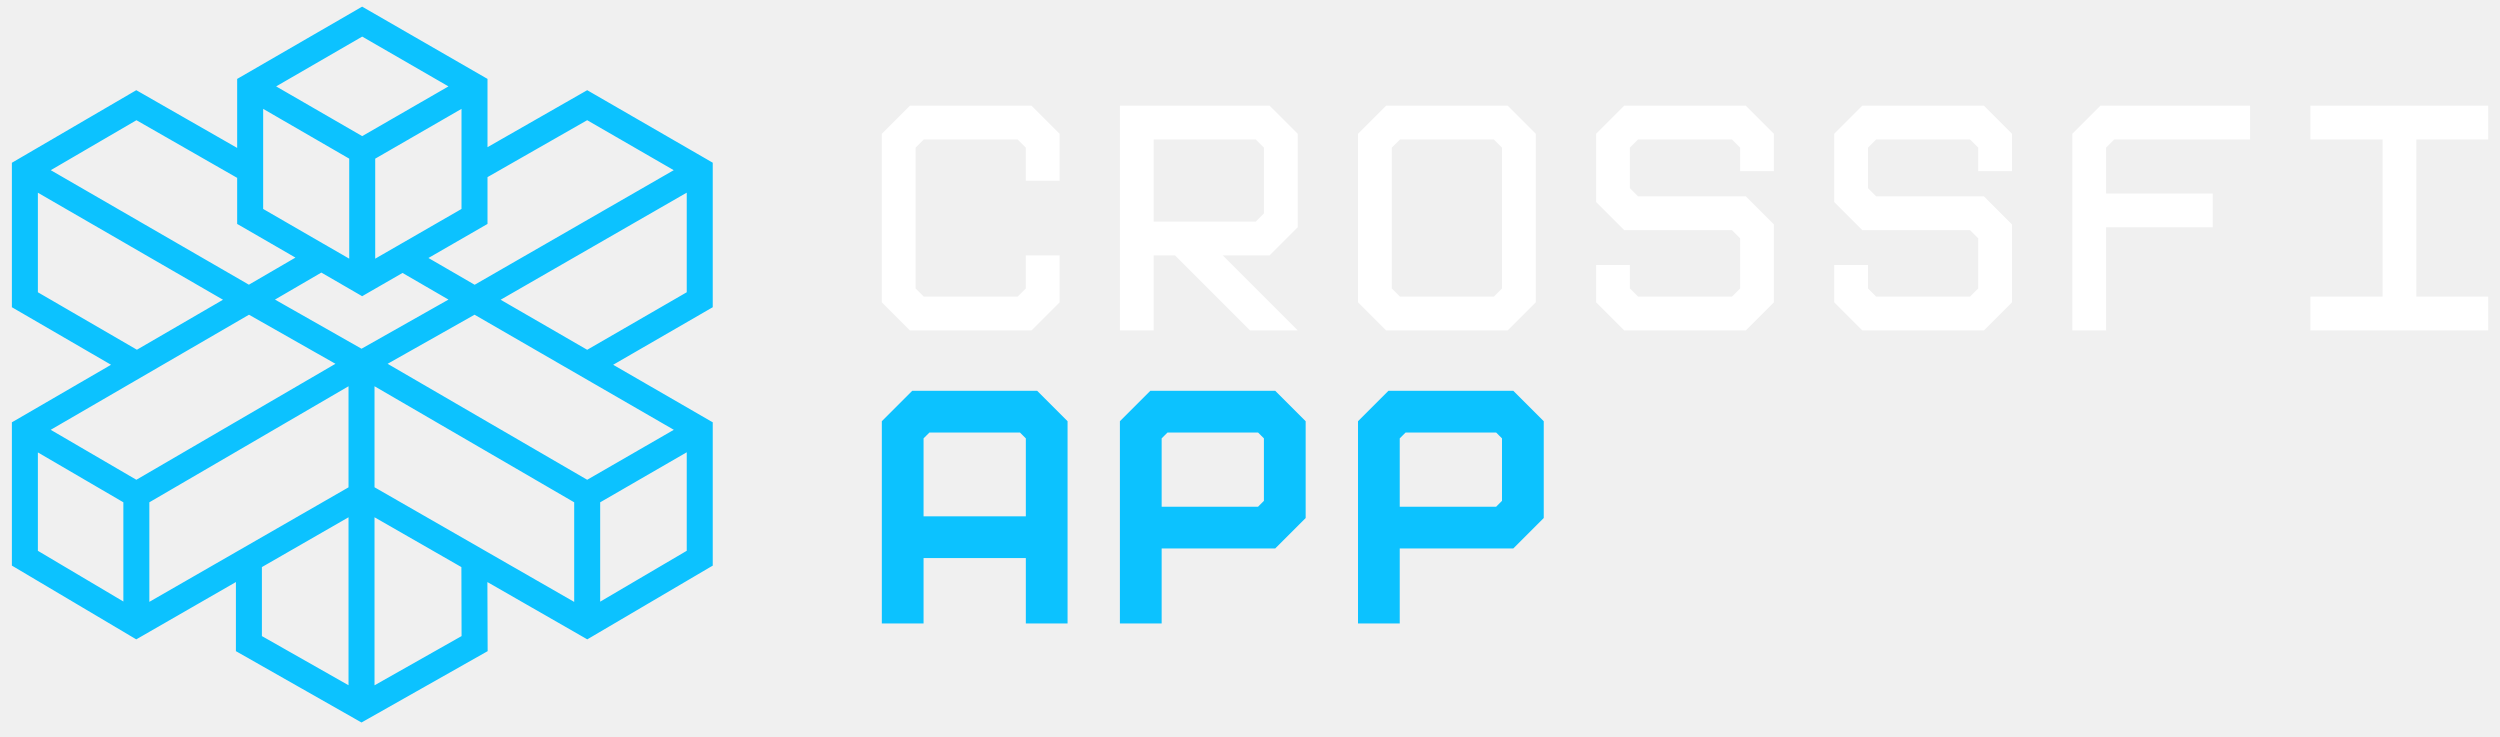
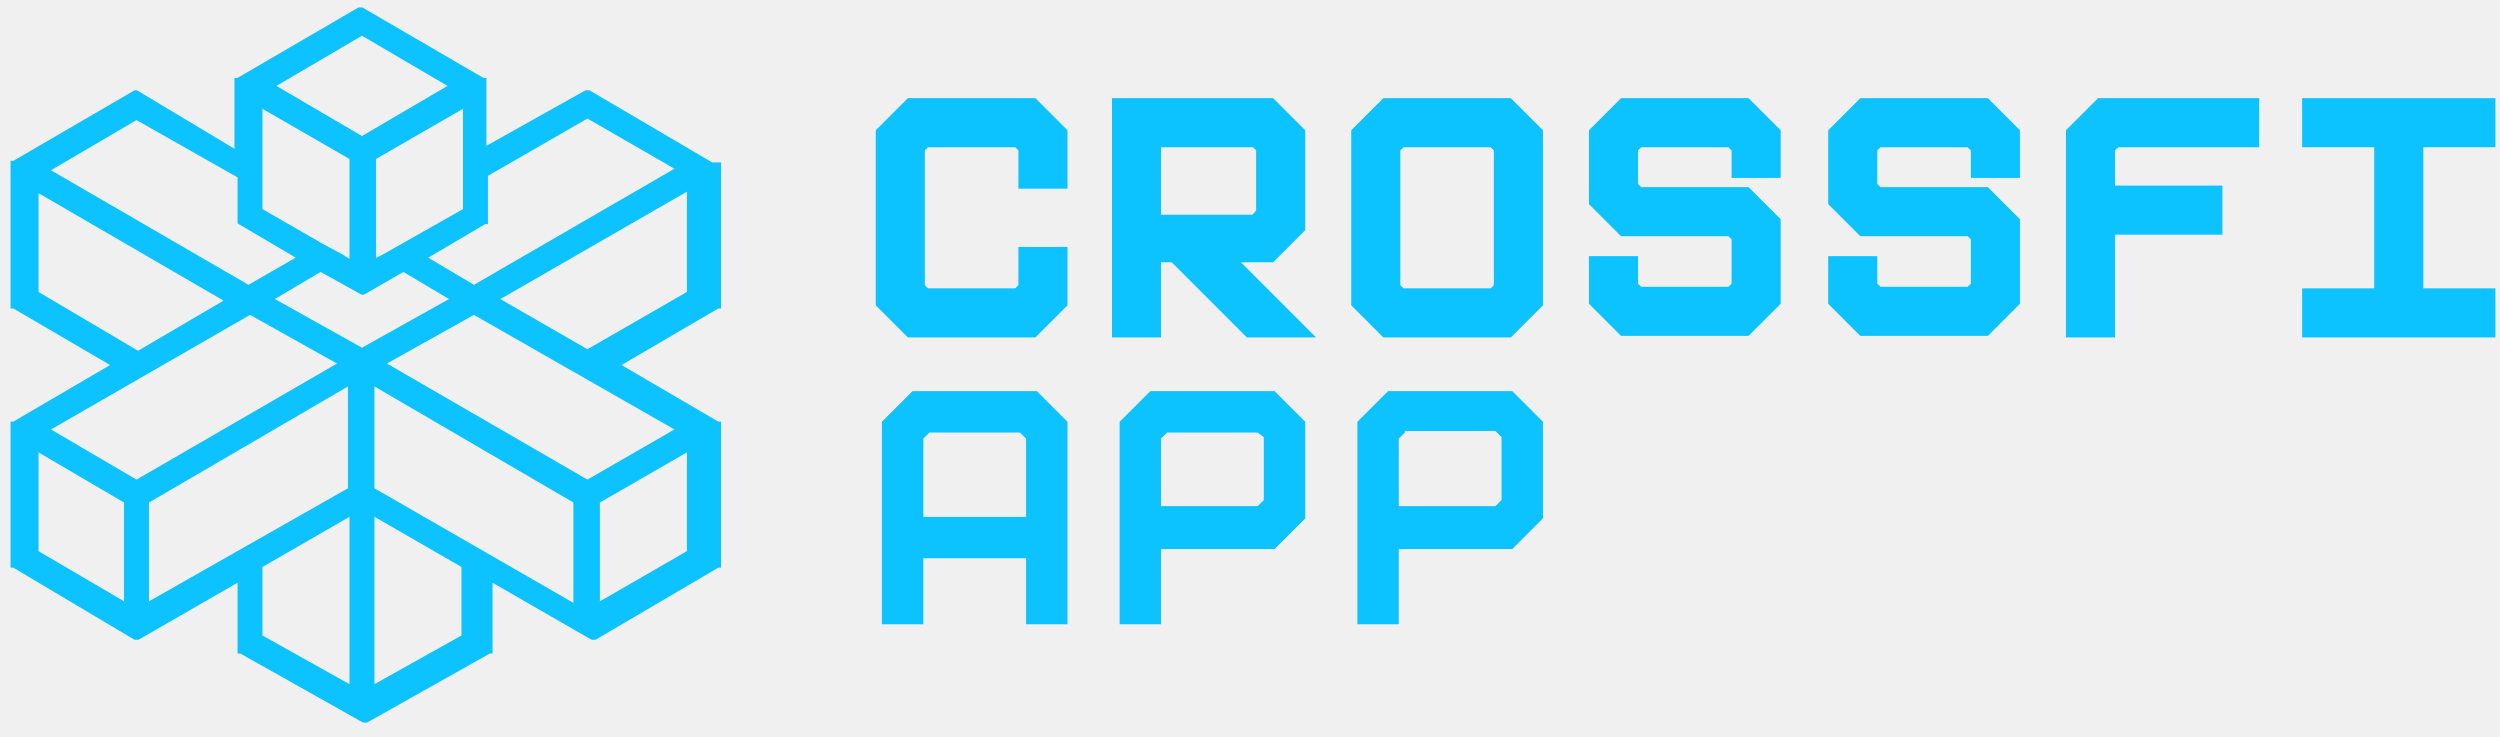
- <svg xmlns="http://www.w3.org/2000/svg" width="163" height="48" viewBox="0 0 163 48" fill="none">
-   <path d="M46.358 10.738V10.673L46.301 10.64L38.341 6.042L38.285 6.01L38.229 6.042L31.673 9.79V5.274V5.209L31.616 5.177L23.668 0.595L23.612 0.563L23.556 0.595L15.633 5.177L15.576 5.21V5.274V9.839L8.942 6.042L8.886 6.01L8.83 6.043L0.943 10.645L0.887 10.677V10.742V19.901V19.966L0.944 19.999L7.463 23.783L0.944 27.567L0.887 27.599V27.664V36.749V36.813L0.943 36.846L8.829 41.523L8.885 41.556L8.942 41.523L15.494 37.755V42.324V42.39L15.551 42.422L23.515 46.946L23.571 46.977L23.626 46.946L31.624 42.422L31.681 42.39L31.681 42.324L31.665 37.756L38.233 41.523L38.289 41.556L38.346 41.523L46.302 36.846L46.358 36.814V36.749V27.664V27.599L46.301 27.567L39.754 23.783L46.301 19.999L46.358 19.966V19.901V10.738ZM30.947 18.696L27.71 16.82L31.616 14.568L31.673 14.536V14.471V11.483L38.284 7.707L44.153 11.096L30.947 18.696ZM22.882 10.28V17.061L22.247 16.693L22.247 16.693L21.003 15.976L21.003 15.976L17.046 13.689V6.903L22.882 10.28ZM24.351 10.28L30.203 6.903V13.689L24.945 16.718L24.944 16.718L24.351 17.061V10.28ZM15.576 14.471V14.536L15.633 14.568L19.486 16.795L16.228 18.692L3.086 11.096L8.895 7.708L15.576 11.532V14.471ZM23.556 19.15L23.612 19.183L23.668 19.15L26.245 17.666L29.467 19.534L23.571 22.866L17.703 19.534L20.951 17.642L23.556 19.15ZM23.616 9.005L17.78 5.633L23.616 2.256L29.465 5.633L23.616 9.005ZM2.357 19.12V12.371L14.764 19.543L8.927 22.932L2.357 19.12ZM8.156 32.685V39.416L2.357 35.977V29.302L8.156 32.685ZM3.082 28.023L16.233 20.39L22.097 23.718L8.89 31.411L3.082 28.023ZM16.963 36.909L22.836 33.532V44.871L16.963 41.538V36.909ZM22.836 24.988V31.839L9.625 39.435V32.685L22.836 24.988ZM30.207 41.538L24.306 44.875V33.532L30.195 36.909L30.207 41.538ZM37.55 32.686V39.439L24.306 31.835V24.988L37.55 32.686ZM44.888 29.293V35.976L39.019 39.425V32.686L44.888 29.293ZM30.942 20.39L44.158 28.023L38.285 31.411L25.046 23.718L30.942 20.39ZM44.888 19.12L38.285 22.936L32.416 19.543L44.888 12.366V19.12Z" fill="#0CC2FF" stroke="#0CC2FF" stroke-width="0.225" />
-   <path d="M67.255 6.891L69.087 8.722V11.782H66.884V9.626L66.351 9.093H60.231L59.697 9.626V18.807L60.231 19.34H66.351L66.884 18.807V16.651H69.087V19.711L67.255 21.543H59.327L57.495 19.711V8.722L59.327 6.891H67.255Z" fill="white" />
-   <path d="M82.779 6.891L84.611 8.722V14.819L82.779 16.651H79.719L84.611 21.543H81.504L76.612 16.651H75.221V21.543H73.019V6.891H82.779ZM82.408 13.915V9.626L81.875 9.093H75.221V14.448H81.875L82.408 13.915Z" fill="white" />
-   <path d="M98.303 6.891L100.134 8.722V19.711L98.303 21.543H90.374L88.543 19.711V8.722L90.374 6.891H98.303ZM97.932 18.807V9.626L97.399 9.093H91.278L90.745 9.626V18.807L91.278 19.34H97.399L97.932 18.807Z" fill="white" />
-   <path d="M113.827 6.891L115.658 8.722V11.156H113.456V9.626L112.923 9.093H106.802L106.269 9.626V12.269L106.802 12.802H113.827L115.658 14.634V19.711L113.827 21.543H105.898L104.067 19.711V17.277H106.269V18.807L106.802 19.34H112.923L113.456 18.807V15.538L112.923 15.005H105.898L104.067 13.173V8.722L105.898 6.891H113.827Z" fill="white" />
-   <path d="M129.351 6.891L131.182 8.722V11.156H128.98V9.626L128.446 9.093H122.326L121.793 9.626V12.269L122.326 12.802H129.351L131.182 14.634V19.711L129.351 21.543H121.422L119.59 19.711V17.277H121.793V18.807L122.326 19.34H128.446L128.98 18.807V15.538L128.446 15.005H121.422L119.59 13.173V8.722L121.422 6.891H129.351Z" fill="white" />
-   <path d="M137.85 9.093L137.317 9.626V12.617H144.272V14.819H137.317V21.543H135.114V8.722L136.946 6.891H146.706V9.093H137.85Z" fill="white" />
-   <path d="M157.547 9.093V19.34H162.23V21.543H150.638V19.34H155.344V9.093H150.638V6.891H162.23V9.093H157.547Z" fill="white" />
-   <path d="M67.514 25.739L69.346 27.57V40.39H67.144V36.125H59.957V40.39H57.755V27.57L59.586 25.739H67.514ZM59.957 33.922H67.144V28.475L66.61 27.941H60.49L59.957 28.475V33.922Z" fill="#0CC2FF" />
-   <path d="M83.038 25.739L84.869 27.57V33.667L83.038 35.499H75.48V40.39H73.278V27.57L75.109 25.739H83.038ZM82.667 32.763V28.475L82.134 27.941H76.013L75.48 28.475V33.297H82.134L82.667 32.763Z" fill="#0CC2FF" />
-   <path d="M98.561 25.739L100.392 27.57V33.667L98.561 35.499H91.004V40.39H88.801V27.57L90.632 25.739H98.561ZM98.19 32.763V28.475L97.657 27.941H91.537L91.004 28.475V33.297H97.657L98.19 32.763Z" fill="#0CC2FF" />
-   <path fill-rule="evenodd" clip-rule="evenodd" d="M59.478 25.48H67.622L69.605 27.463V40.65H66.884V36.384H60.216V40.65H57.495V27.463L59.478 25.48ZM59.693 25.999L58.014 27.678V40.131H59.697V35.865H67.403V40.131H69.086V27.678L67.407 25.999H59.693ZM75.002 25.48H83.145L85.129 27.463V33.775L83.145 35.758H75.74V40.65H73.018V27.463L75.002 25.48ZM75.217 25.999L73.537 27.678V40.131H75.221V35.24H82.93L84.61 33.56V27.678L82.93 25.999H75.217ZM90.525 25.48H98.668L100.652 27.463V33.775L98.668 35.758H91.263V40.65H88.542V27.463L90.525 25.48ZM90.74 25.999L89.061 27.678V40.131H90.744V35.24H98.453L100.133 33.56V27.678L98.453 25.999H90.74ZM60.383 27.682H66.718L67.403 28.367V34.182H59.697V28.367L60.383 27.682ZM60.598 28.201L60.216 28.582V33.663H66.884V28.582L66.503 28.201H60.598ZM75.906 27.682H82.241L82.926 28.367V32.871L82.241 33.556H75.221V28.367L75.906 27.682ZM76.121 28.201L75.74 28.582V33.037H82.026L82.407 32.656V28.582L82.026 28.201H76.121ZM91.429 27.682H97.764L98.449 28.367V32.871L97.764 33.556H90.744V28.367L91.429 27.682ZM91.644 28.201L91.263 28.582V33.037H97.549L97.93 32.656V28.582L97.549 28.201H91.644Z" fill="#0CC2FF" />
+ <svg xmlns="http://www.w3.org/2000/svg" version="1.1" id="katman_1" x="0px" y="0px" viewBox="0 0 163 48" style="enable-background:new 0 0 163 48;" xml:space="preserve">
+   <style type="text/css">
+ 	.st0{fill:#0CC2FF;stroke:#0CC2FF;stroke-width:0.225;}
+ 	.st1{fill:#0CC2FF;stroke:#0CC2FF;}
+ 	.st2{fill:#0CC2FF;}
+ 	.st3{fill-rule:evenodd;clip-rule:evenodd;fill:#0CC2FF;}
+ </style>
+   <path class="st0" d="M46.4,10.7L46.4,10.7L46.4,10.7l-8-4.7l-0.1,0l-0.1,0l-6.6,3.7V5.3V5.2l-0.1,0l-7.9-4.6l-0.1,0l-0.1,0l-7.9,4.6  l-0.1,0v0.1v4.6L8.9,6L8.9,6L8.8,6l-7.9,4.6l-0.1,0v0.1v9.2V20l0.1,0l6.5,3.8l-6.5,3.8l-0.1,0v0.1v9.1v0.1l0.1,0l7.9,4.7l0.1,0  l0.1,0l6.6-3.8v4.6v0.1l0.1,0l8,4.5l0.1,0l0.1,0l8-4.5l0.1,0l0-0.1l0-4.6l6.6,3.8l0.1,0l0.1,0l8-4.7l0.1,0v-0.1v-9.1v-0.1l-0.1,0  l-6.5-3.8l6.5-3.8l0.1,0v-0.1V10.7z M30.9,18.7l-3.2-1.9l3.9-2.3l0.1,0v-0.1v-3l6.6-3.8l5.9,3.4L30.9,18.7z M22.9,10.3v6.8l-0.6-0.4  l0,0L21,16l0,0l-4-2.3V6.9L22.9,10.3z M24.4,10.3l5.9-3.4v6.8l-5.3,3l0,0l-0.6,0.3V10.3z M15.6,14.5L15.6,14.5L15.6,14.5l3.9,2.3  l-3.3,1.9L3.1,11.1l5.8-3.4l6.7,3.8V14.5z M23.6,19.1L23.6,19.1l0.1,0l2.6-1.5l3.2,1.9l-5.9,3.3l-5.9-3.3l3.2-1.9L23.6,19.1z   M23.6,9l-5.8-3.4l5.8-3.4l5.8,3.4L23.6,9z M2.4,19.1v-6.7l12.4,7.2l-5.8,3.4L2.4,19.1z M8.2,32.7v6.7L2.4,36v-6.7L8.2,32.7z   M3.1,28l13.2-7.6l5.9,3.3L8.9,31.4L3.1,28z M17,36.9l5.9-3.4v11.3L17,41.5V36.9z M22.8,25v6.9L9.6,39.4v-6.7L22.8,25z M30.2,41.5  l-5.9,3.3V33.5l5.9,3.4L30.2,41.5z M37.5,32.7v6.8l-13.2-7.6V25L37.5,32.7z M44.9,29.3V36L39,39.4v-6.7L44.9,29.3z M30.9,20.4  L44.2,28l-5.9,3.4L25,23.7L30.9,20.4z M44.9,19.1l-6.6,3.8l-5.9-3.4l12.5-7.2V19.1z" />
+   <path class="st1" d="M67.3,6.9l1.8,1.8v3.1h-2.2V9.6l-0.5-0.5h-6.1l-0.5,0.5v9.2l0.5,0.5h6.1l0.5-0.5v-2.2h2.2v3.1l-1.8,1.8h-7.9  l-1.8-1.8v-11l1.8-1.8H67.3z" />
+   <path class="st1" d="M82.8,6.9l1.8,1.8v6.1l-1.8,1.8h-3.1l4.9,4.9h-3.1l-4.9-4.9h-1.4v4.9H73V6.9H82.8z M82.4,13.9V9.6l-0.5-0.5  h-6.7v5.4h6.7L82.4,13.9z" />
+   <path class="st1" d="M98.3,6.9l1.8,1.8v11l-1.8,1.8h-7.9l-1.8-1.8v-11l1.8-1.8H98.3z M97.9,18.8V9.6l-0.5-0.5h-6.1l-0.5,0.5v9.2  l0.5,0.5h6.1L97.9,18.8z" />
+   <path class="st1" d="M113.8,6.9l1.8,1.8v2.4h-2.2V9.6l-0.5-0.5h-6.1l-0.5,0.5v2.6l0.5,0.5h7l1.8,1.8v5.1l-1.8,1.8h-7.9l-1.8-1.8  v-2.4h2.2v1.5l0.5,0.5h6.1l0.5-0.5v-3.3l-0.5-0.5h-7l-1.8-1.8V8.7l1.8-1.8H113.8z" />
+   <path class="st1" d="M129.4,6.9l1.8,1.8v2.4H129V9.6l-0.5-0.5h-6.1l-0.5,0.5v2.6l0.5,0.5h7l1.8,1.8v5.1l-1.8,1.8h-7.9l-1.8-1.8v-2.4  h2.2v1.5l0.5,0.5h6.1l0.5-0.5v-3.3l-0.5-0.5h-7l-1.8-1.8V8.7l1.8-1.8H129.4z" />
+   <path class="st1" d="M137.9,9.1l-0.5,0.5v3h7v2.2h-7v6.7h-2.2V8.7l1.8-1.8h9.8v2.2H137.9z" />
+   <path class="st1" d="M157.5,9.1v10.2h4.7v2.2h-11.6v-2.2h4.7V9.1h-4.7V6.9h11.6v2.2H157.5z" />
+   <path class="st2" d="M67.5,25.7l1.8,1.8v12.8h-2.2v-4.3H60v4.3h-2.2V27.6l1.8-1.8H67.5z M60,33.9h7.2v-5.4l-0.5-0.5h-6.1L60,28.5  V33.9z" />
+   <path class="st2" d="M83,25.7l1.8,1.8v6.1L83,35.5h-7.6v4.9h-2.2V27.6l1.8-1.8H83z M82.7,32.8v-4.3l-0.5-0.5H76l-0.5,0.5v4.8h6.7  L82.7,32.8z" />
+   <path class="st2" d="M98.6,25.7l1.8,1.8v6.1l-1.8,1.8H91v4.9h-2.2V27.6l1.8-1.8H98.6z M98.2,32.8v-4.3l-0.5-0.5h-6.1L91,28.5v4.8  h6.7L98.2,32.8z" />
+   <path class="st3" d="M59.5,25.5h8.1l2,2v13.2h-2.7v-4.3h-6.7v4.3h-2.7V27.5L59.5,25.5z M59.7,26L58,27.7v12.5h1.7v-4.3h7.7v4.3h1.7  V27.7L67.4,26H59.7z M75,25.5h8.1l2,2v6.3l-2,2h-7.4v4.9H73V27.5L75,25.5z M75.2,26l-1.7,1.7v12.5h1.7v-4.9h7.7l1.7-1.7v-5.9  L82.9,26H75.2z M90.5,25.5h8.1l2,2v6.3l-2,2h-7.4v4.9h-2.7V27.5L90.5,25.5z M90.7,26l-1.7,1.7v12.5h1.7v-4.9h7.7l1.7-1.7v-5.9  L98.5,26H90.7z M60.4,27.7h6.3l0.7,0.7v5.8h-7.7v-5.8L60.4,27.7z M60.6,28.2l-0.4,0.4v5.1h6.7v-5.1l-0.4-0.4H60.6z M75.9,27.7h6.3  l0.7,0.7v4.5l-0.7,0.7h-7v-5.2L75.9,27.7z M76.1,28.2l-0.4,0.4V33H82l0.4-0.4v-4.1L82,28.2H76.1z M91.4,27.7h6.3l0.7,0.7v4.5  l-0.7,0.7h-7v-5.2L91.4,27.7z M91.6,28.2l-0.4,0.4V33h6.3l0.4-0.4v-4.1l-0.4-0.4H91.6z" />
</svg>
